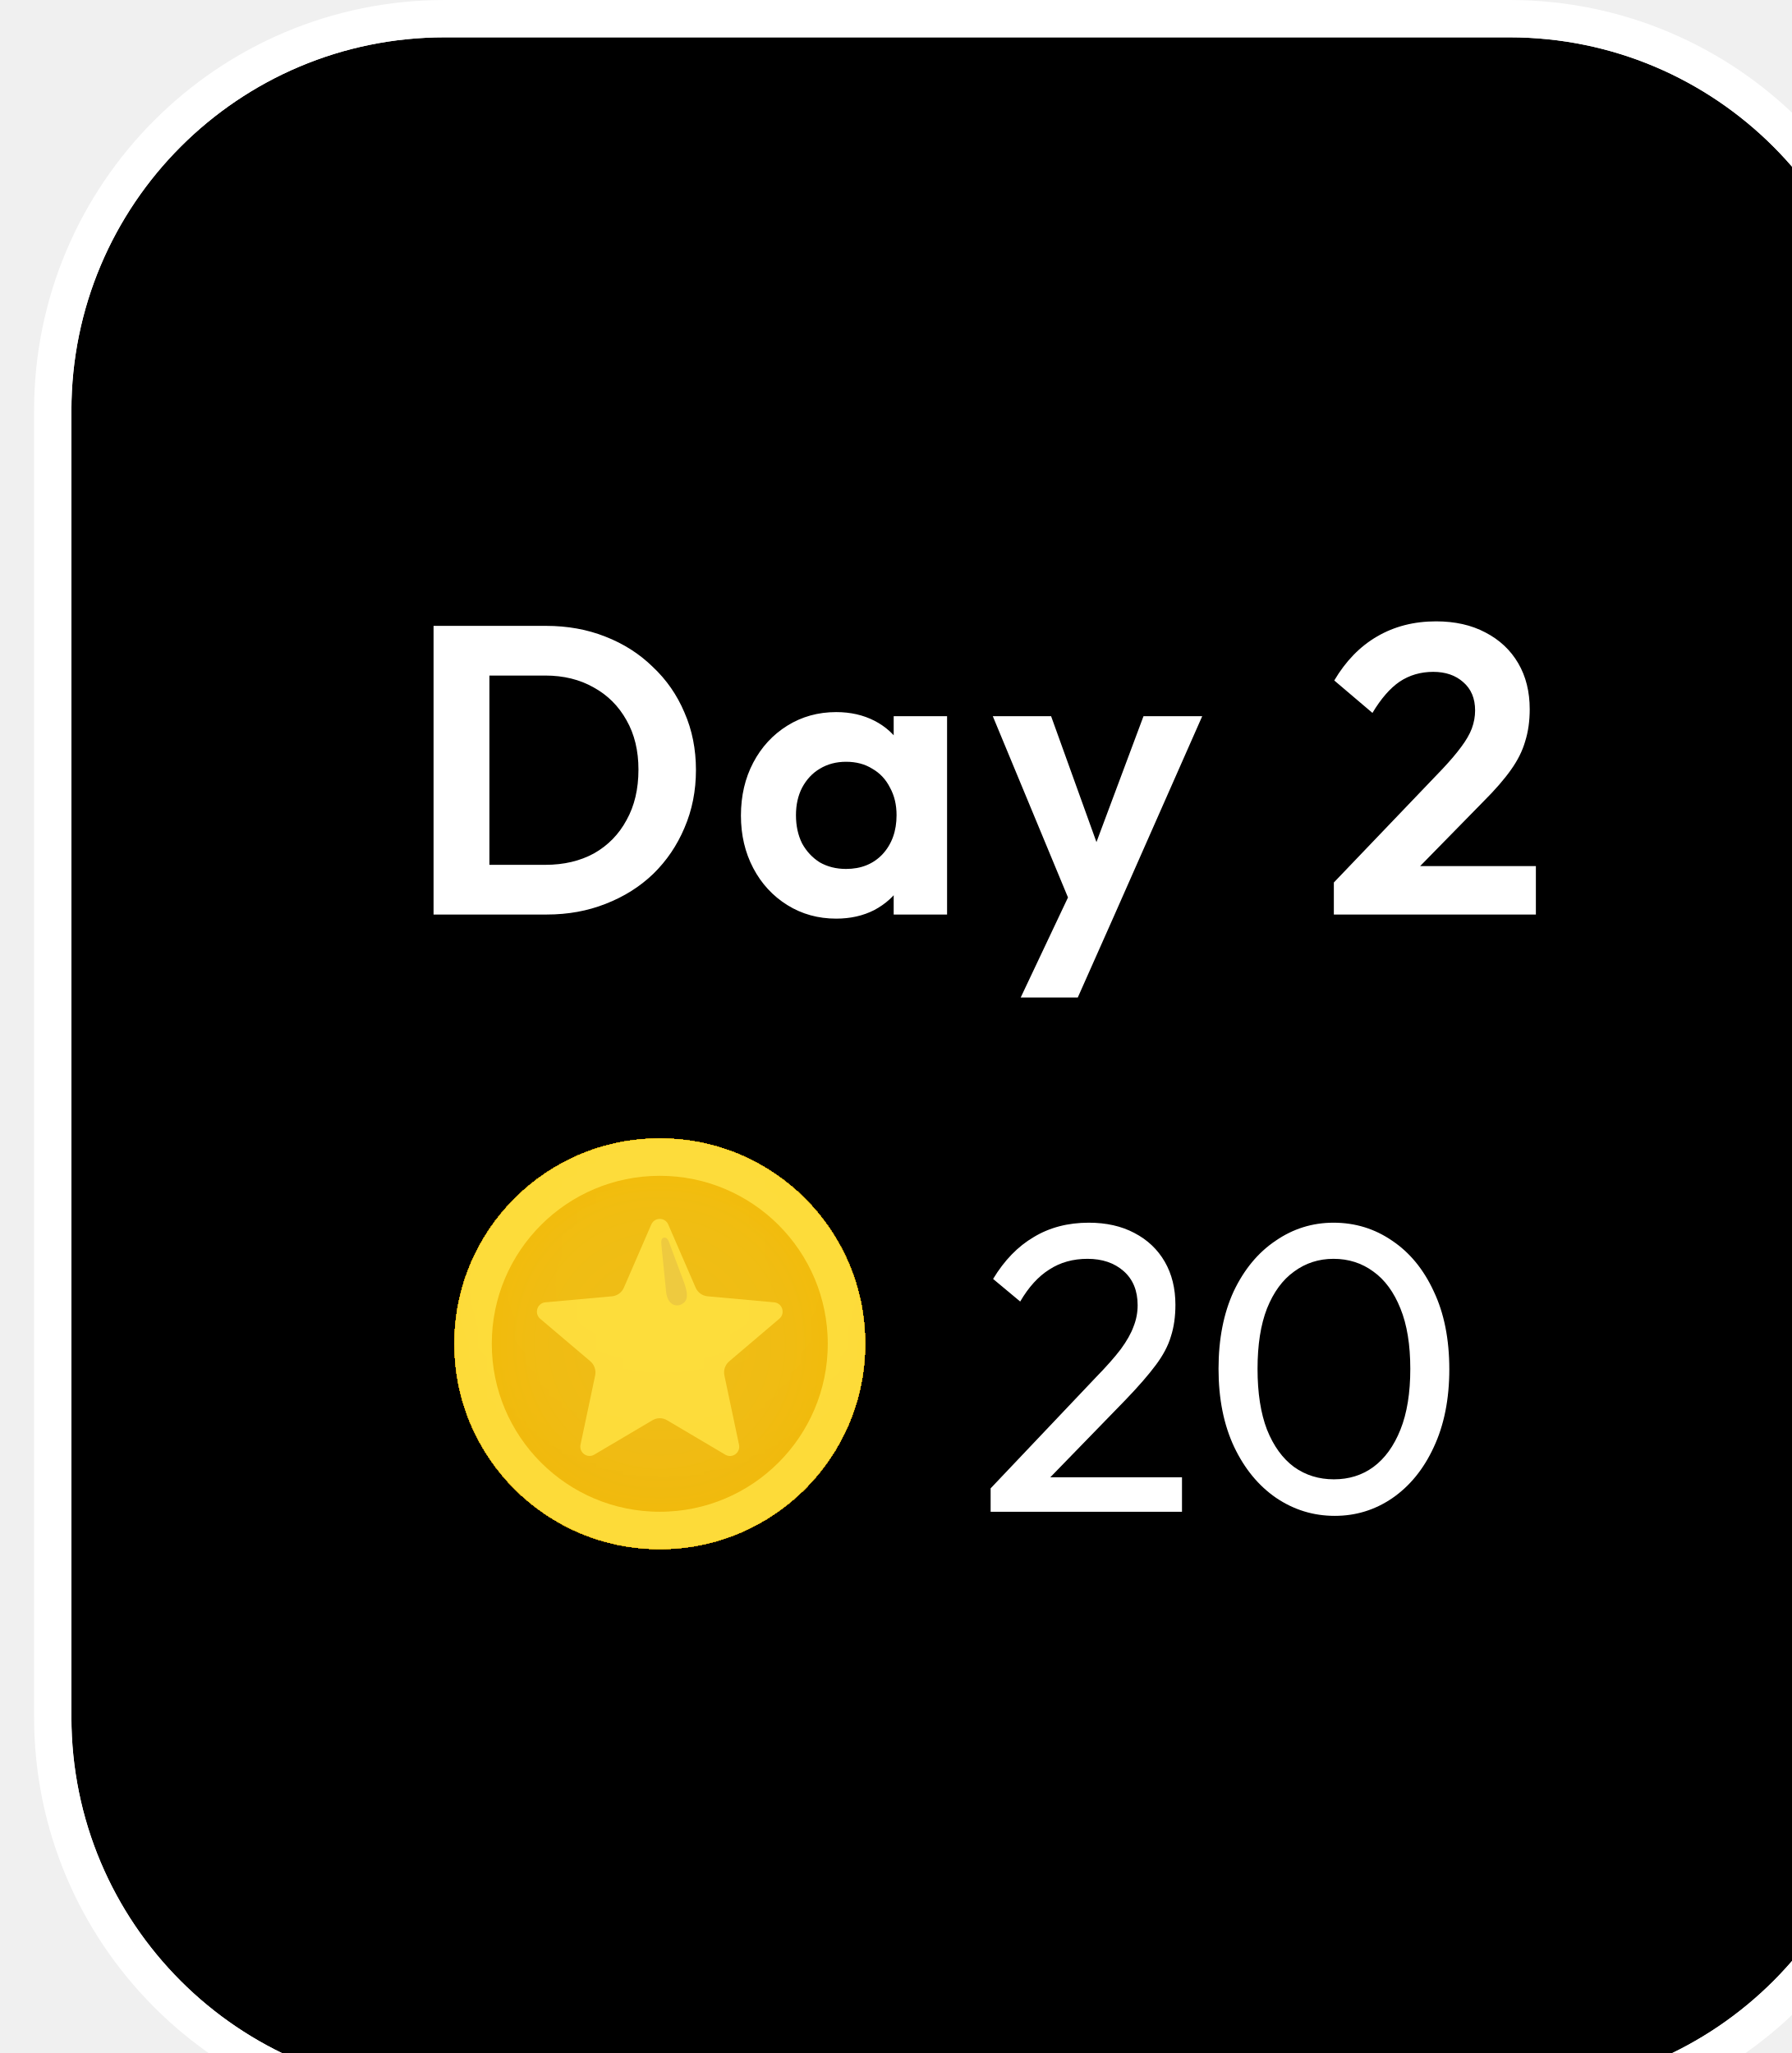
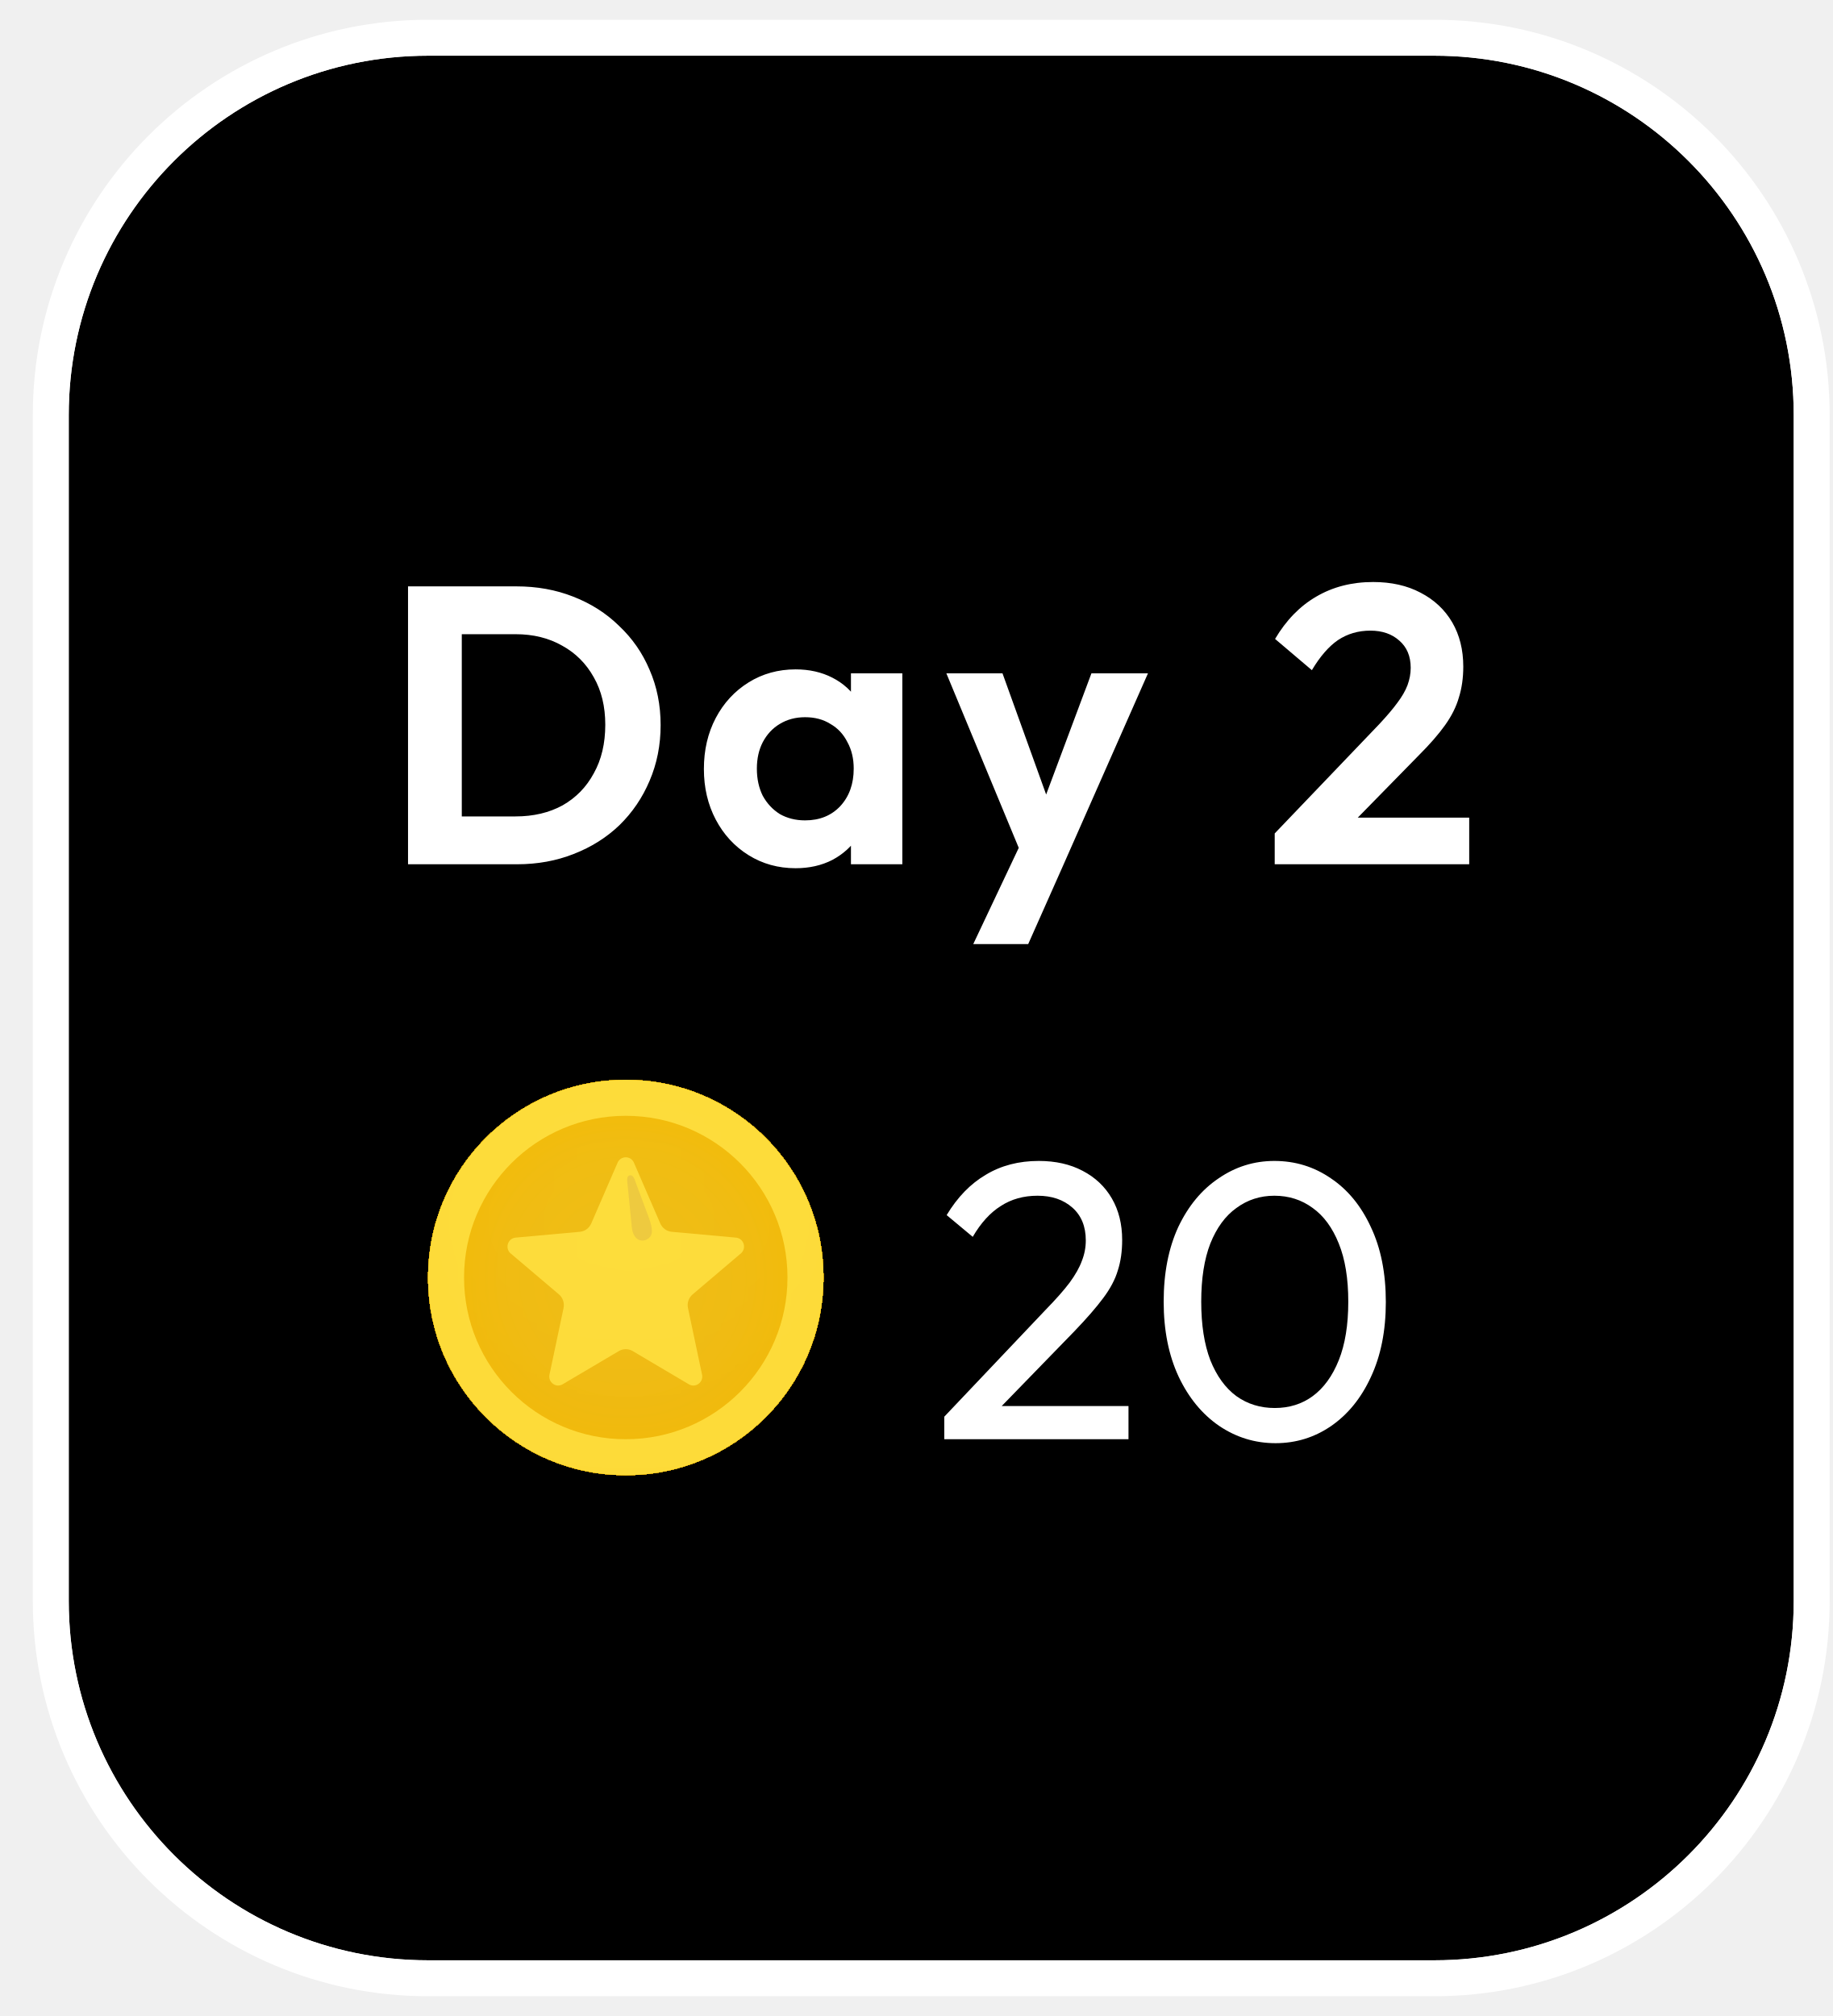
- <svg xmlns="http://www.w3.org/2000/svg" width="48" height="55" viewBox="0 0 48 55" fill="none">
+ <svg xmlns="http://www.w3.org/2000/svg" width="50" height="55" viewBox="0 0 51 55" fill="none">
  <g clip-path="url(#clip0_163_104)">
-     <rect x="1.913" y="1" width="48.522" height="55" rx="10" fill="black" />
-     <path d="M12.637 24.5V23.169H14.606C15.105 23.169 15.541 23.066 15.915 22.861C16.289 22.648 16.579 22.351 16.784 21.97C16.997 21.589 17.103 21.138 17.103 20.617C17.103 20.111 16.997 19.671 16.784 19.297C16.572 18.916 16.278 18.622 15.904 18.417C15.53 18.204 15.098 18.098 14.606 18.098H12.604V16.767H14.628C15.2 16.767 15.728 16.862 16.212 17.053C16.704 17.244 17.129 17.515 17.488 17.867C17.855 18.212 18.137 18.619 18.335 19.088C18.541 19.557 18.643 20.071 18.643 20.628C18.643 21.185 18.541 21.702 18.335 22.179C18.137 22.648 17.859 23.059 17.499 23.411C17.14 23.756 16.715 24.023 16.223 24.214C15.739 24.405 15.215 24.5 14.65 24.5H12.637ZM11.614 24.5V16.767H13.11V24.5H11.614ZM22.4 24.61C21.916 24.61 21.48 24.489 21.091 24.247C20.703 24.005 20.398 23.675 20.178 23.257C19.958 22.839 19.848 22.37 19.848 21.849C19.848 21.321 19.958 20.848 20.178 20.43C20.398 20.012 20.703 19.682 21.091 19.44C21.48 19.198 21.916 19.077 22.4 19.077C22.782 19.077 23.122 19.154 23.423 19.308C23.724 19.462 23.962 19.678 24.138 19.957C24.322 20.228 24.421 20.536 24.435 20.881V22.795C24.421 23.147 24.322 23.459 24.138 23.73C23.962 24.001 23.724 24.218 23.423 24.379C23.122 24.533 22.782 24.61 22.4 24.61ZM22.664 23.279C23.067 23.279 23.394 23.147 23.643 22.883C23.892 22.612 24.017 22.263 24.017 21.838C24.017 21.559 23.959 21.314 23.841 21.101C23.731 20.881 23.573 20.712 23.368 20.595C23.17 20.47 22.936 20.408 22.664 20.408C22.4 20.408 22.166 20.47 21.96 20.595C21.762 20.712 21.605 20.881 21.487 21.101C21.377 21.314 21.322 21.559 21.322 21.838C21.322 22.124 21.377 22.377 21.487 22.597C21.605 22.81 21.762 22.978 21.96 23.103C22.166 23.22 22.4 23.279 22.664 23.279ZM23.94 24.5V23.07L24.171 21.772L23.94 20.496V19.187H25.37V24.5H23.94ZM28.817 24.544L26.595 19.187H28.157L29.631 23.279H29.103L30.632 19.187H32.205L29.84 24.544H28.817ZM27.343 26.722L28.96 23.301L29.84 24.544L28.872 26.722H27.343ZM35.731 23.642L38.646 20.595C38.852 20.375 39.017 20.181 39.141 20.012C39.273 19.836 39.369 19.671 39.427 19.517C39.486 19.356 39.515 19.194 39.515 19.033C39.515 18.71 39.409 18.457 39.196 18.274C38.991 18.091 38.723 17.999 38.393 17.999C38.056 17.999 37.755 18.087 37.491 18.263C37.235 18.439 36.993 18.718 36.765 19.099L35.742 18.23C36.05 17.709 36.432 17.317 36.886 17.053C37.348 16.782 37.876 16.646 38.47 16.646C38.976 16.646 39.416 16.745 39.79 16.943C40.172 17.141 40.465 17.416 40.67 17.768C40.876 18.12 40.978 18.531 40.978 19C40.978 19.315 40.938 19.601 40.857 19.858C40.784 20.115 40.656 20.371 40.472 20.628C40.296 20.877 40.051 21.16 39.735 21.475L37.612 23.642H35.731ZM35.731 24.5V23.642L37.007 23.202H41.143V24.5H35.731Z" fill="white" />
+     <rect x="1.913" y="1" width="48" height="53" rx="10" fill="black" />
+     <path d="M12.377 23.5V22.169H14.345C14.844 22.169 15.28 22.066 15.655 21.861C16.029 21.648 16.318 21.351 16.523 20.97C16.736 20.589 16.843 20.138 16.843 19.617C16.843 19.111 16.736 18.671 16.523 18.297C16.311 17.916 16.017 17.622 15.643 17.417C15.27 17.204 14.837 17.098 14.345 17.098H12.344V15.767H14.367C14.94 15.767 15.467 15.862 15.951 16.053C16.443 16.244 16.868 16.515 17.227 16.867C17.594 17.212 17.877 17.619 18.075 18.088C18.28 18.557 18.383 19.071 18.383 19.628C18.383 20.185 18.28 20.702 18.075 21.179C17.877 21.648 17.598 22.059 17.238 22.411C16.879 22.756 16.454 23.023 15.963 23.214C15.479 23.405 14.954 23.5 14.389 23.5H12.377ZM11.354 23.5V15.767H12.85V23.5H11.354ZM22.139 23.61C21.655 23.61 21.219 23.489 20.83 23.247C20.442 23.005 20.137 22.675 19.917 22.257C19.697 21.839 19.587 21.37 19.587 20.849C19.587 20.321 19.697 19.848 19.917 19.43C20.137 19.012 20.442 18.682 20.83 18.44C21.219 18.198 21.655 18.077 22.139 18.077C22.521 18.077 22.862 18.154 23.162 18.308C23.463 18.462 23.701 18.678 23.877 18.957C24.061 19.228 24.16 19.536 24.174 19.881V21.795C24.16 22.147 24.061 22.459 23.877 22.73C23.701 23.001 23.463 23.218 23.162 23.379C22.862 23.533 22.521 23.61 22.139 23.61ZM22.403 22.279C22.807 22.279 23.133 22.147 23.382 21.883C23.632 21.612 23.756 21.263 23.756 20.838C23.756 20.559 23.698 20.314 23.58 20.101C23.47 19.881 23.313 19.712 23.107 19.595C22.909 19.47 22.675 19.408 22.403 19.408C22.139 19.408 21.905 19.47 21.699 19.595C21.501 19.712 21.344 19.881 21.226 20.101C21.116 20.314 21.061 20.559 21.061 20.838C21.061 21.124 21.116 21.377 21.226 21.597C21.344 21.81 21.501 21.978 21.699 22.103C21.905 22.22 22.139 22.279 22.403 22.279ZM23.679 23.5V22.07L23.91 20.772L23.679 19.496V18.187H25.109V23.5H23.679ZM28.556 23.544L26.334 18.187H27.896L29.37 22.279H28.842L30.371 18.187H31.944L29.579 23.544H28.556ZM27.082 25.722L28.699 22.301L29.579 23.544L28.611 25.722H27.082ZM35.471 22.642L38.386 19.595C38.591 19.375 38.756 19.181 38.88 19.012C39.013 18.836 39.108 18.671 39.166 18.517C39.225 18.356 39.255 18.194 39.255 18.033C39.255 17.71 39.148 17.457 38.935 17.274C38.73 17.091 38.462 16.999 38.133 16.999C37.795 16.999 37.495 17.087 37.23 17.263C36.974 17.439 36.732 17.718 36.505 18.099L35.481 17.23C35.789 16.709 36.171 16.317 36.626 16.053C37.087 15.782 37.615 15.646 38.209 15.646C38.715 15.646 39.156 15.745 39.529 15.943C39.911 16.141 40.204 16.416 40.41 16.768C40.615 17.12 40.718 17.531 40.718 18C40.718 18.315 40.677 18.601 40.596 18.858C40.523 19.115 40.395 19.371 40.212 19.628C40.035 19.877 39.79 20.16 39.474 20.475L37.352 22.642H35.471ZM35.471 23.5V22.642L36.746 22.202H40.883V23.5H35.471Z" fill="white" />
    <g filter="url(#filter0_i_163_104)">
-       <circle cx="17.674" cy="36" r="5.5" fill="#EDB413" />
+       <circle cx="17.413" cy="35" r="5.5" fill="#EDB413" />
    </g>
-     <circle cx="17.674" cy="36" r="5" stroke="#FDD835" />
+     <circle cx="17.413" cy="35" r="5" stroke="#FDD835" />
    <g clip-path="url(#clip1_163_104)">
-       <path d="M17.896 32.793L18.634 34.495C18.662 34.559 18.706 34.615 18.763 34.656C18.819 34.697 18.885 34.721 18.954 34.728L20.752 34.891C20.956 34.921 21.037 35.173 20.889 35.318L19.535 36.469C19.425 36.562 19.375 36.708 19.405 36.849L19.799 38.713C19.834 38.918 19.621 39.074 19.439 38.977L17.869 38.048C17.81 38.013 17.743 37.994 17.674 37.994C17.605 37.994 17.538 38.013 17.479 38.048L15.909 38.976C15.727 39.073 15.514 38.917 15.549 38.712L15.943 36.849C15.972 36.708 15.923 36.561 15.813 36.468L14.458 35.319C14.311 35.174 14.392 34.921 14.595 34.891L16.394 34.728C16.462 34.722 16.529 34.697 16.585 34.656C16.641 34.615 16.685 34.56 16.713 34.496L17.451 32.794C17.543 32.608 17.805 32.608 17.896 32.793Z" fill="#FDD835" />
-       <path d="M17.842 34.597L17.717 33.343C17.712 33.273 17.698 33.154 17.809 33.154C17.897 33.154 17.944 33.338 17.944 33.338L18.32 34.345C18.461 34.728 18.403 34.86 18.266 34.937C18.109 35.026 17.878 34.957 17.842 34.597Z" fill="#ECC338" />
-       <path d="M19.39 36.357L20.466 35.508C20.519 35.464 20.615 35.392 20.538 35.31C20.477 35.246 20.313 35.339 20.313 35.339L19.371 35.711C19.09 35.809 18.904 35.954 18.887 36.137C18.866 36.381 19.082 36.569 19.39 36.357Z" fill="#FDD835" />
+       <path d="M17.635 31.793L18.373 33.495C18.401 33.559 18.446 33.615 18.502 33.656C18.558 33.697 18.624 33.721 18.693 33.728L20.491 33.891C20.695 33.921 20.776 34.173 20.629 34.318L19.274 35.469C19.164 35.562 19.114 35.708 19.144 35.849L19.538 37.713C19.573 37.918 19.36 38.074 19.178 37.977L17.608 37.048C17.549 37.013 17.482 36.994 17.413 36.994C17.344 36.994 17.277 37.013 17.218 37.048L15.648 37.976C15.466 38.073 15.254 37.917 15.288 37.712L15.682 35.849C15.711 35.708 15.662 35.561 15.552 35.468L14.197 34.319C14.05 34.174 14.131 33.921 14.334 33.891L16.133 33.728C16.202 33.722 16.268 33.697 16.324 33.656C16.38 33.615 16.424 33.56 16.452 33.496L17.19 31.794C17.282 31.608 17.544 31.608 17.635 31.793Z" fill="#FDD835" />
+       <path d="M17.581 33.597L17.456 32.343C17.451 32.273 17.437 32.154 17.548 32.154C17.636 32.154 17.683 32.338 17.683 32.338L18.059 33.345C18.2 33.728 18.142 33.86 18.006 33.937C17.849 34.026 17.617 33.957 17.581 33.597Z" fill="#ECC338" />
+       <path d="M19.129 35.357L20.205 34.508C20.258 34.464 20.354 34.392 20.277 34.31C20.217 34.246 20.052 34.339 20.052 34.339L19.11 34.711C18.829 34.809 18.643 34.954 18.626 35.137C18.605 35.381 18.822 35.569 19.129 35.357Z" fill="#FDD835" />
    </g>
    <g style="mix-blend-mode:overlay" filter="url(#filter1_f_163_104)">
-       <circle cx="17.767" cy="34.415" r="2.983" fill="white" />
+       <circle cx="17.506" cy="33.415" r="2.983" fill="white" />
    </g>
-     <path d="M26.537 39.873L29.353 36.903C29.639 36.61 29.863 36.357 30.024 36.144C30.185 35.924 30.299 35.722 30.365 35.539C30.438 35.356 30.475 35.165 30.475 34.967C30.475 34.578 30.35 34.274 30.101 34.054C29.852 33.834 29.529 33.724 29.133 33.724C28.744 33.724 28.403 33.819 28.11 34.01C27.817 34.193 27.556 34.479 27.329 34.868L26.603 34.263C26.904 33.764 27.267 33.39 27.692 33.141C28.117 32.884 28.609 32.756 29.166 32.756C29.635 32.756 30.042 32.848 30.387 33.031C30.739 33.214 31.01 33.471 31.201 33.801C31.392 34.131 31.487 34.516 31.487 34.956C31.487 35.271 31.447 35.554 31.366 35.803C31.293 36.052 31.157 36.309 30.959 36.573C30.768 36.83 30.501 37.138 30.156 37.497L27.879 39.84L26.537 39.873ZM26.537 40.5V39.873L27.417 39.576H31.663V40.5H26.537ZM35.755 40.61C35.183 40.61 34.659 40.449 34.182 40.126C33.713 39.803 33.339 39.349 33.06 38.762C32.781 38.168 32.642 37.471 32.642 36.672C32.642 35.873 32.778 35.18 33.049 34.593C33.328 34.006 33.702 33.555 34.171 33.24C34.64 32.917 35.157 32.756 35.722 32.756C36.301 32.756 36.826 32.917 37.295 33.24C37.764 33.555 38.135 34.006 38.406 34.593C38.685 35.18 38.824 35.876 38.824 36.683C38.824 37.482 38.685 38.179 38.406 38.773C38.135 39.36 37.764 39.814 37.295 40.137C36.833 40.452 36.32 40.61 35.755 40.61ZM35.733 39.631C36.136 39.631 36.488 39.521 36.789 39.301C37.097 39.074 37.339 38.74 37.515 38.3C37.691 37.86 37.779 37.317 37.779 36.672C37.779 36.027 37.691 35.488 37.515 35.055C37.339 34.615 37.097 34.285 36.789 34.065C36.481 33.838 36.125 33.724 35.722 33.724C35.326 33.724 34.974 33.838 34.666 34.065C34.358 34.285 34.116 34.615 33.94 35.055C33.771 35.488 33.687 36.027 33.687 36.672C33.687 37.317 33.771 37.86 33.94 38.3C34.116 38.74 34.358 39.074 34.666 39.301C34.974 39.521 35.33 39.631 35.733 39.631Z" fill="white" />
+     <path d="M26.276 38.873L29.092 35.903C29.378 35.61 29.602 35.357 29.763 35.144C29.924 34.924 30.038 34.722 30.104 34.539C30.177 34.356 30.214 34.165 30.214 33.967C30.214 33.578 30.089 33.274 29.84 33.054C29.591 32.834 29.268 32.724 28.872 32.724C28.483 32.724 28.142 32.819 27.849 33.01C27.556 33.193 27.295 33.479 27.068 33.868L26.342 33.263C26.643 32.764 27.006 32.39 27.431 32.141C27.856 31.884 28.348 31.756 28.905 31.756C29.374 31.756 29.781 31.848 30.126 32.031C30.478 32.214 30.749 32.471 30.94 32.801C31.131 33.131 31.226 33.516 31.226 33.956C31.226 34.271 31.186 34.554 31.105 34.803C31.032 35.052 30.896 35.309 30.698 35.573C30.507 35.83 30.24 36.138 29.895 36.497L27.618 38.84L26.276 38.873ZM26.276 39.5V38.873L27.156 38.576H31.402V39.5H26.276ZM35.494 39.61C34.922 39.61 34.398 39.449 33.921 39.126C33.452 38.803 33.078 38.349 32.799 37.762C32.521 37.168 32.381 36.471 32.381 35.672C32.381 34.873 32.517 34.18 32.788 33.593C33.067 33.006 33.441 32.555 33.91 32.24C34.38 31.917 34.897 31.756 35.461 31.756C36.041 31.756 36.565 31.917 37.034 32.24C37.504 32.555 37.874 33.006 38.145 33.593C38.424 34.18 38.563 34.876 38.563 35.683C38.563 36.482 38.424 37.179 38.145 37.773C37.874 38.36 37.504 38.814 37.034 39.137C36.572 39.452 36.059 39.61 35.494 39.61ZM35.472 38.631C35.876 38.631 36.228 38.521 36.528 38.301C36.836 38.074 37.078 37.74 37.254 37.3C37.43 36.86 37.518 36.317 37.518 35.672C37.518 35.027 37.43 34.488 37.254 34.055C37.078 33.615 36.836 33.285 36.528 33.065C36.22 32.838 35.865 32.724 35.461 32.724C35.065 32.724 34.713 32.838 34.405 33.065C34.097 33.285 33.855 33.615 33.679 34.055C33.511 34.488 33.426 35.027 33.426 35.672C33.426 36.317 33.511 36.86 33.679 37.3C33.855 37.74 34.097 38.074 34.405 38.301C34.713 38.521 35.069 38.631 35.472 38.631Z" fill="white" />
  </g>
-   <rect x="1.413" y="0.5" width="49.522" height="56" rx="10.5" stroke="white" />
+   <rect x="1.413" y="0.5" width="49" height="54" rx="10.5" stroke="white" />
  <defs>
-     <filter id="filter0_i_163_104" x="12.174" y="30.5" width="11" height="11" filterUnits="userSpaceOnUse" color-interpolation-filters="sRGB">
+     <filter id="filter0_i_163_104" x="11.913" y="29.5" width="11" height="11" filterUnits="userSpaceOnUse" color-interpolation-filters="sRGB">
      <feFlood flood-opacity="0" result="BackgroundImageFix" />
      <feBlend mode="normal" in="SourceGraphic" in2="BackgroundImageFix" result="shape" />
      <feColorMatrix in="SourceAlpha" type="matrix" values="0 0 0 0 0 0 0 0 0 0 0 0 0 0 0 0 0 0 127 0" result="hardAlpha" />
      <feMorphology radius="2" operator="erode" in="SourceAlpha" result="effect1_innerShadow_163_104" />
      <feOffset />
      <feGaussianBlur stdDeviation="1.5" />
      <feComposite in2="hardAlpha" operator="arithmetic" k2="-1" k3="1" />
      <feColorMatrix type="matrix" values="0 0 0 0 0.957 0 0 0 0 0.706 0 0 0 0 0 0 0 0 1 0" />
      <feBlend mode="normal" in2="shape" result="effect1_innerShadow_163_104" />
    </filter>
-     <filter id="filter1_f_163_104" x="-2.301" y="14.347" width="40.136" height="40.136" filterUnits="userSpaceOnUse" color-interpolation-filters="sRGB">
+     <filter id="filter1_f_163_104" x="-2.562" y="13.347" width="40.136" height="40.136" filterUnits="userSpaceOnUse" color-interpolation-filters="sRGB">
      <feFlood flood-opacity="0" result="BackgroundImageFix" />
      <feBlend mode="normal" in="SourceGraphic" in2="BackgroundImageFix" result="shape" />
      <feGaussianBlur stdDeviation="8.542" result="effect1_foregroundBlur_163_104" />
    </filter>
    <clipPath id="clip0_163_104">
-       <rect x="1.913" y="1" width="48.522" height="55" rx="10" fill="white" />
+       <rect x="1.913" y="1" width="48" height="53" rx="10" fill="white" />
    </clipPath>
    <clipPath id="clip1_163_104">
-       <rect width="7.021" height="7.097" fill="white" transform="translate(14.1633 32.3925)" />
+       <rect width="7.021" height="7.097" fill="white" transform="translate(13.9024 31.3925)" />
    </clipPath>
  </defs>
</svg>
